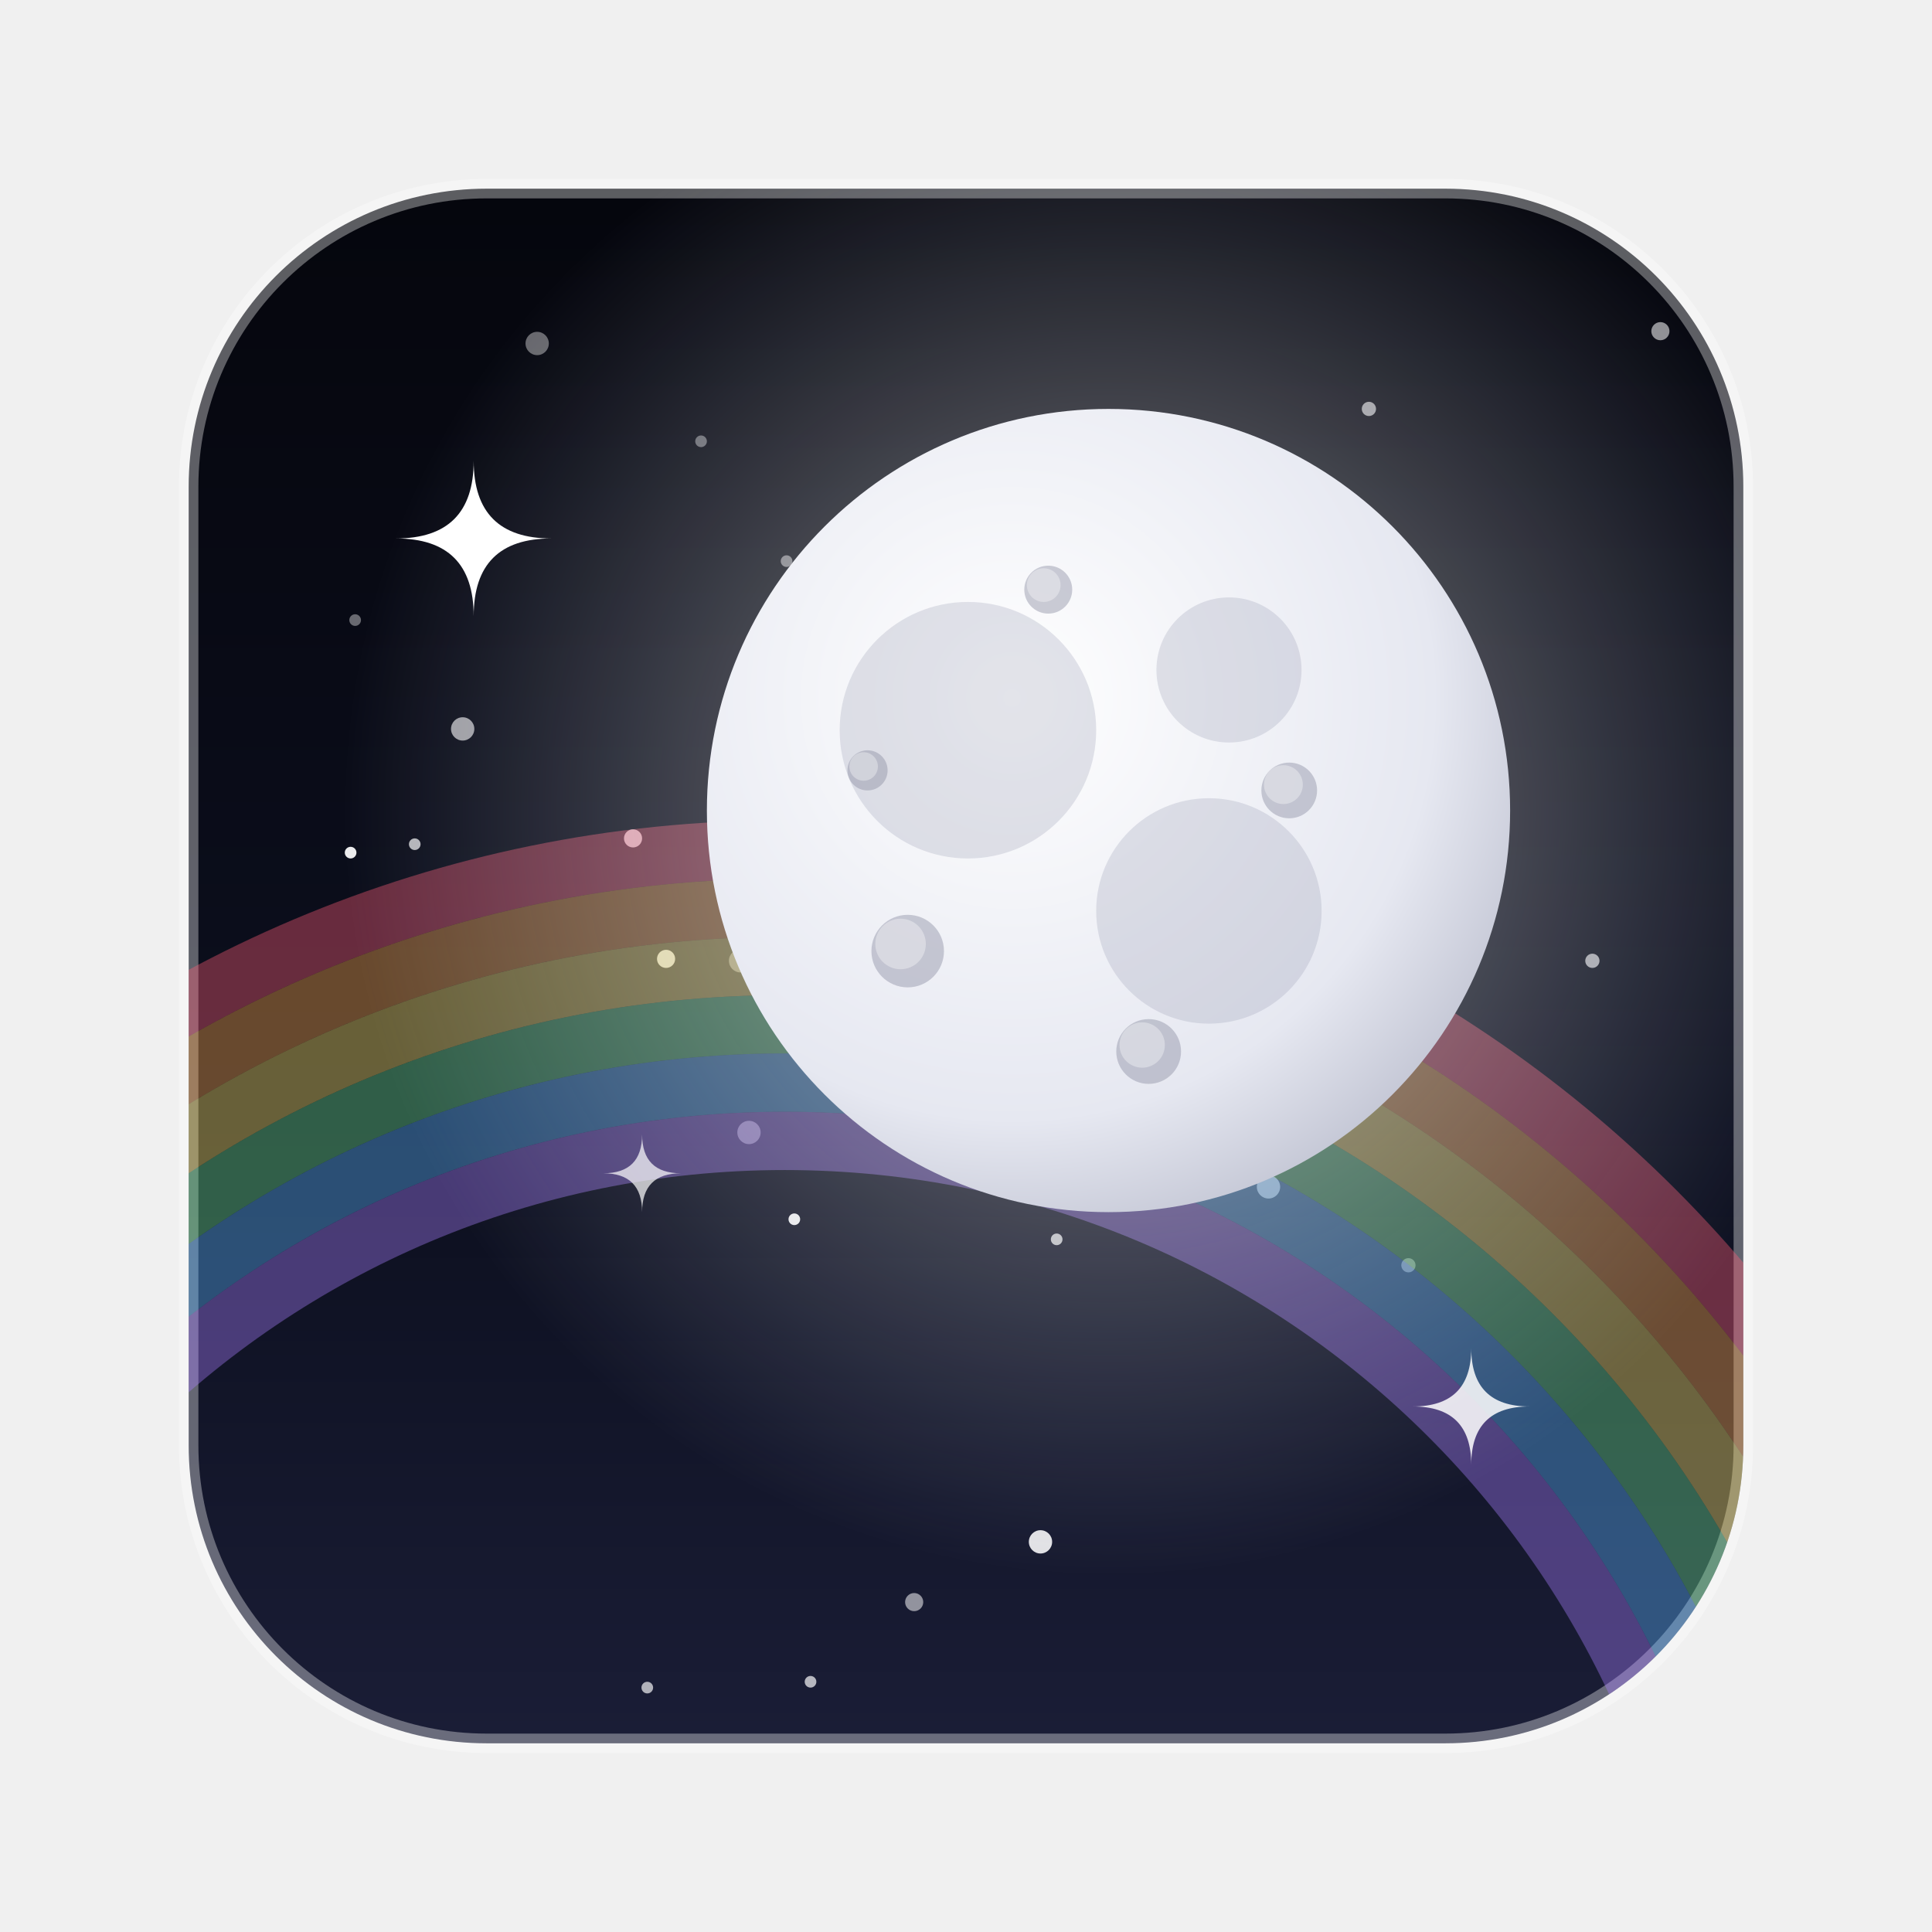
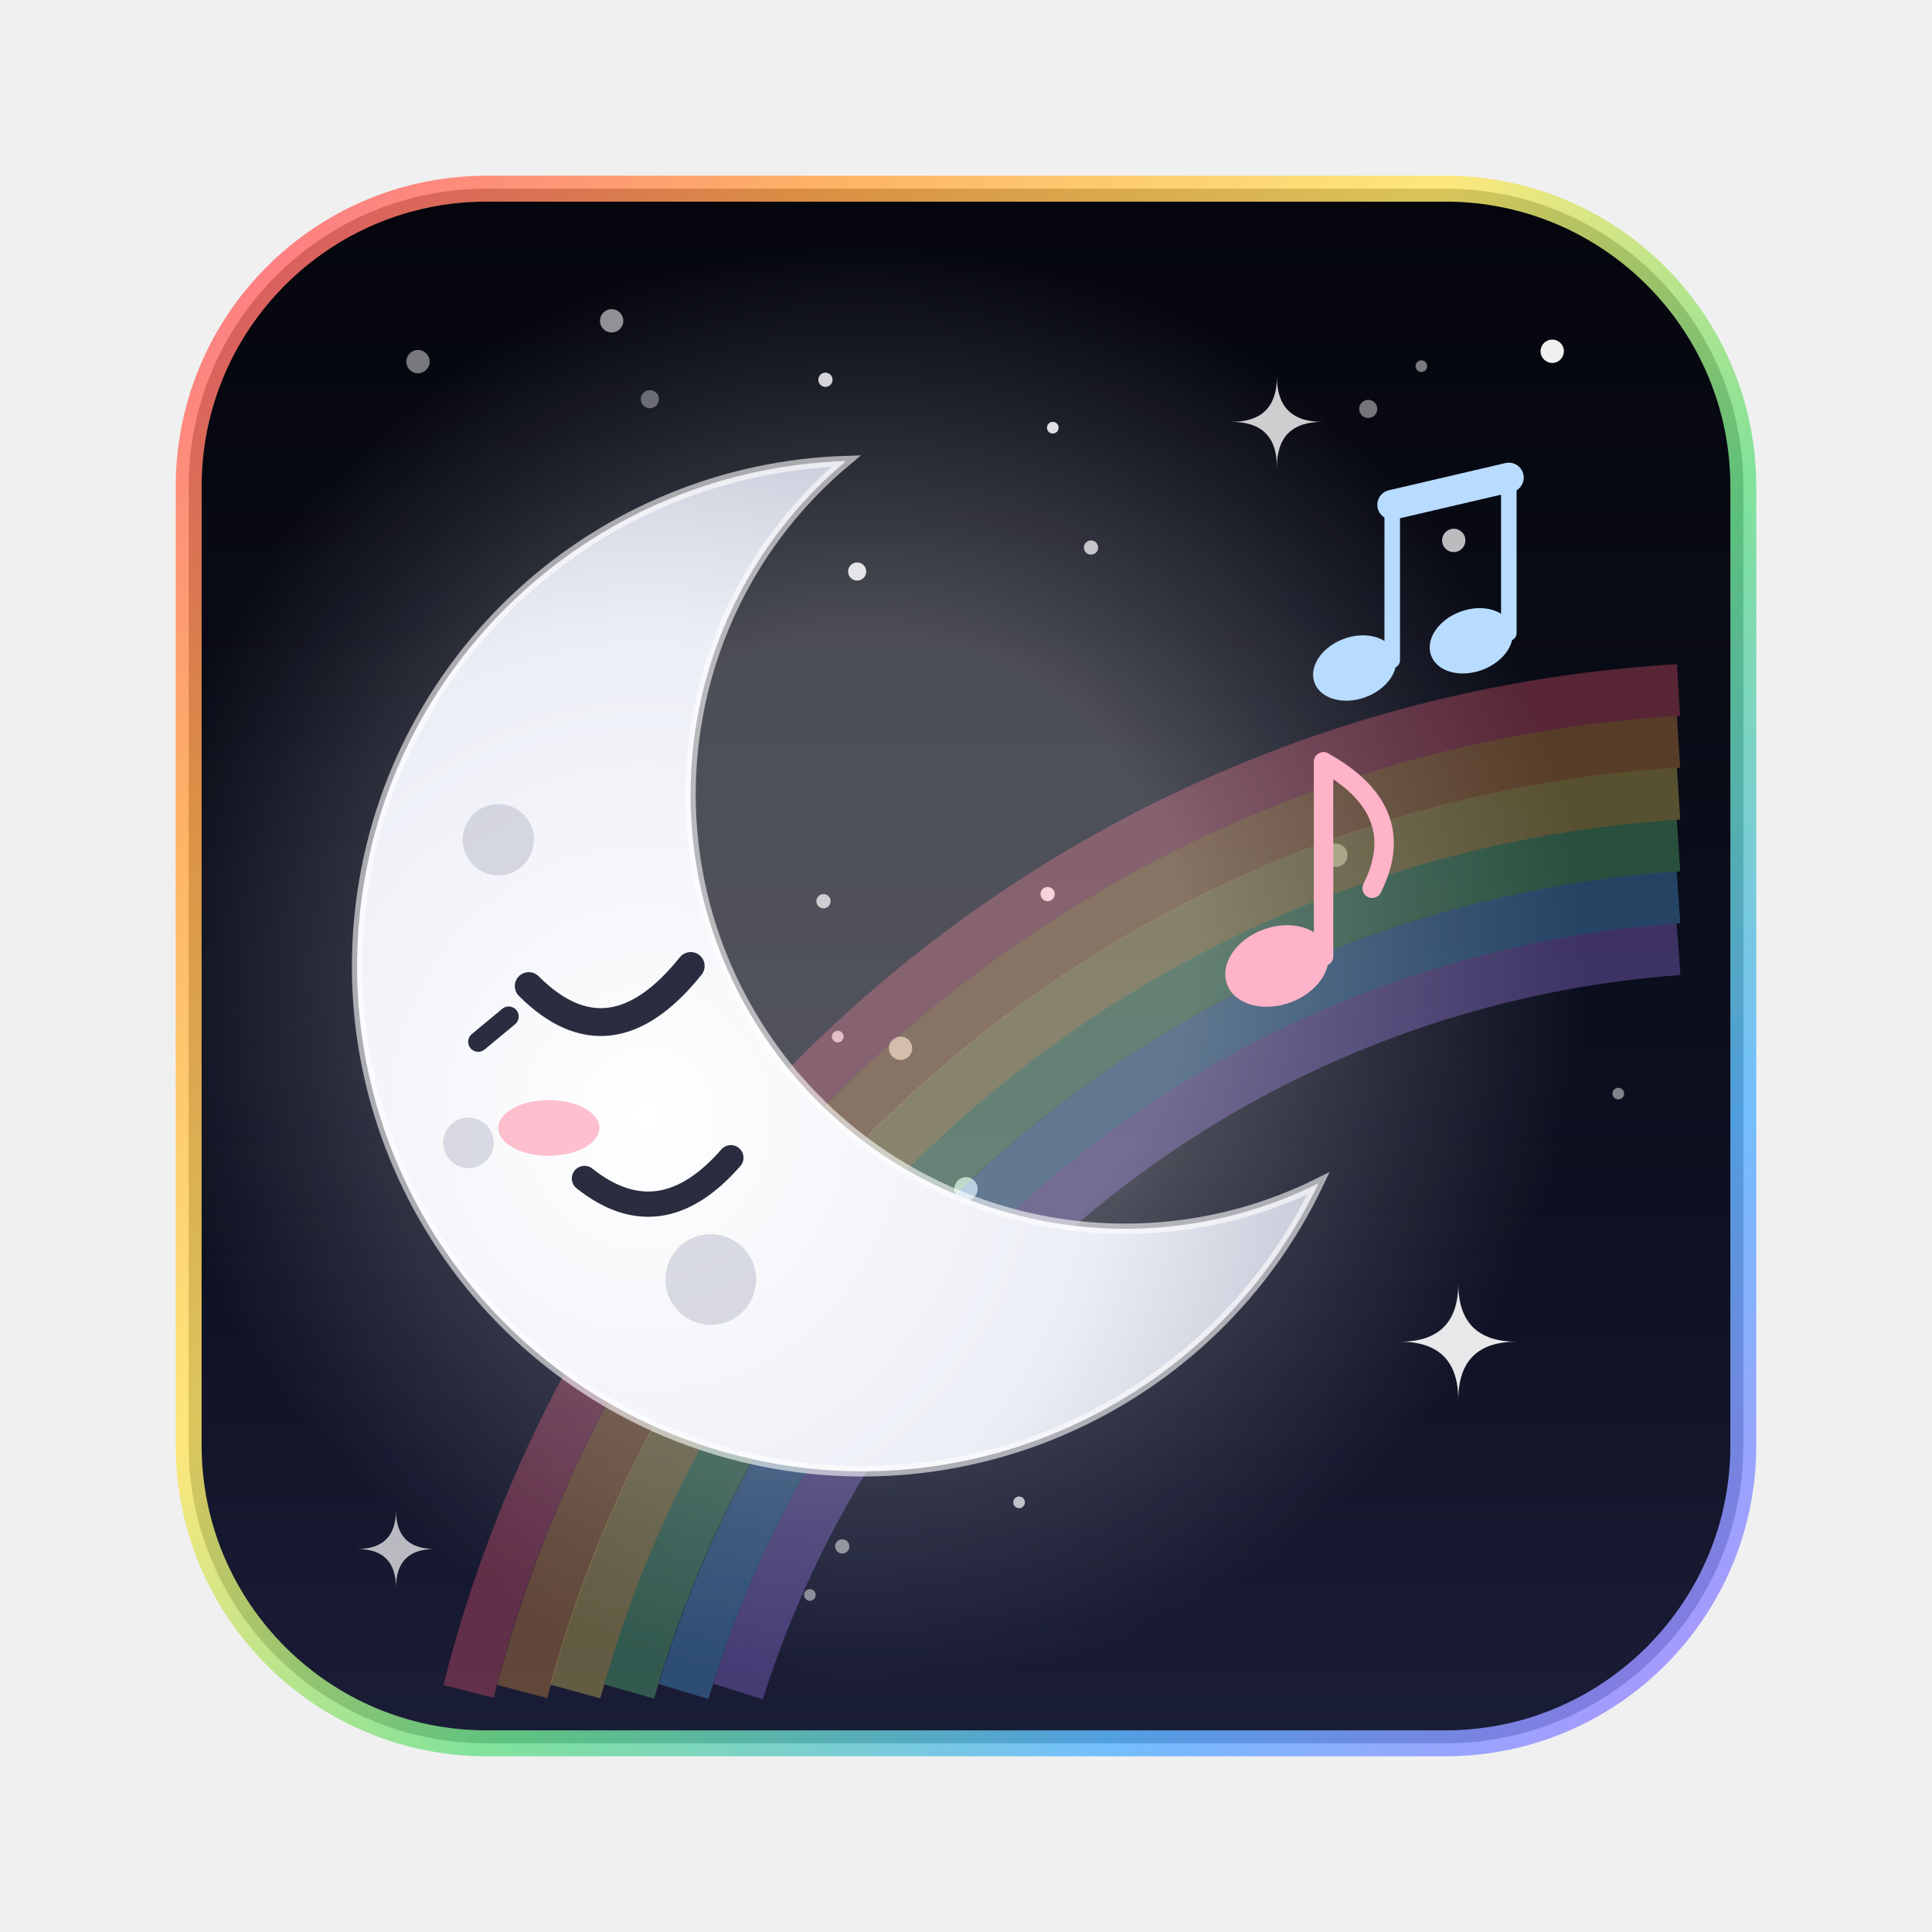
<svg xmlns="http://www.w3.org/2000/svg" width="1024" height="1024" version="1.1" viewBox="0 0 1024 1024">
  <defs>
    <linearGradient id="sky" x1="0" y1="0" x2="0" y2="1">
      <stop offset="0" stop-color="#05060d" />
      <stop offset="0.65" stop-color="#0d1020" />
      <stop offset="1" stop-color="#1a1d36" />
    </linearGradient>
    <radialGradient id="moonBody" cx="0.38" cy="0.36" r="0.75">
      <stop offset="0" stop-color="#ffffff" />
      <stop offset="0.7" stop-color="#e6e8f1" />
      <stop offset="1" stop-color="#b9bccc" />
    </radialGradient>
    <radialGradient id="halo" cx="0.5" cy="0.5" r="0.5">
      <stop offset="0.45" stop-color="#ffffff" stop-opacity="0.28" />
      <stop offset="1" stop-color="#dce4ff" stop-opacity="0" />
    </radialGradient>
    <radialGradient id="nightHalf" cx="0.3" cy="0.3" r="0.9">
      <stop offset="0" stop-color="#2c3150" />
      <stop offset="1" stop-color="#0e101c" />
    </radialGradient>
+     <linearGradient id="rim" x1="0" y1="0" x2="1" y2="1">
+       <stop offset="0" stop-color="#ff5c78" />
+       <stop offset="0.2" stop-color="#ffa84c" />
+       <stop offset="0.4" stop-color="#ffe666" />
+       <stop offset="0.6" stop-color="#6ce08c" />
+       <stop offset="0.8" stop-color="#5cb6ff" />
+       <stop offset="1" stop-color="#a880ff" />
+     </linearGradient>
+     <radialGradient id="crescent" cx="0.3" cy="0.65" r="0.8">
+       <stop offset="0" stop-color="#ffffff" />
+       <stop offset="0.6" stop-color="#eceef6" />
+       <stop offset="1" stop-color="#b9bccc" />
+     </radialGradient>
    <radialGradient id="dayHalf" cx="0.7" cy="0.3" r="0.9">
      <stop offset="0" stop-color="#ffffff" />
      <stop offset="1" stop-color="#c9ccdb" />
    </radialGradient>
  </defs>
  <g transform="translate(100 100) scale(3.4333)">
    <g transform="translate(-8 -8)">
-       <rect x="8.0" y="8.0" width="240.0" height="240.0" rx="46" fill="url(#sky)" stroke="#ffffff" stroke-opacity="0.35" stroke-width="3.0" />
-       <clipPath id="tile">
-         <rect x="8.0" y="8.0" width="240.0" height="240.0" rx="46" />
-       </clipPath>
-       <g clip-path="url(#tile)">
-         <circle cx="87.1" cy="47.0" r="0.9" fill="#ffffff" fill-opacity="0.39" />
-         <circle cx="136.3" cy="96.8" r="0.9" fill="#ffffff" fill-opacity="0.90" />
-         <circle cx="61.8" cy="31.9" r="1.8" fill="#ffffff" fill-opacity="0.39" />
-         <circle cx="33.0" cy="110.5" r="0.9" fill="#ffffff" fill-opacity="0.92" />
-         <circle cx="158.3" cy="147.3" r="0.9" fill="#ffffff" fill-opacity="0.70" />
-         <circle cx="104.0" cy="238.5" r="0.9" fill="#ffffff" fill-opacity="0.68" />
-         <circle cx="42.9" cy="109.2" r="0.9" fill="#ffffff" fill-opacity="0.69" />
-         <circle cx="142.0" cy="170.2" r="0.9" fill="#ffffff" fill-opacity="0.70" />
-         <circle cx="160.2" cy="98.4" r="0.9" fill="#ffffff" fill-opacity="0.69" />
-         <circle cx="155.6" cy="127.2" r="1.8" fill="#ffffff" fill-opacity="0.82" />
-         <circle cx="120.0" cy="226.2" r="1.4" fill="#ffffff" fill-opacity="0.53" />
-         <circle cx="196.3" cy="174.2" r="1.1" fill="#ffffff" fill-opacity="0.40" />
-         <circle cx="81.7" cy="126.9" r="1.4" fill="#ffffff" fill-opacity="0.79" />
-         <circle cx="78.8" cy="239.4" r="0.9" fill="#ffffff" fill-opacity="0.66" />
-         <circle cx="50.3" cy="91.4" r="1.8" fill="#ffffff" fill-opacity="0.60" />
-         <circle cx="235.2" cy="30.0" r="1.4" fill="#ffffff" fill-opacity="0.55" />
-         <circle cx="93.2" cy="127.2" r="1.8" fill="#ffffff" fill-opacity="0.39" />
-         <circle cx="33.7" cy="74.6" r="0.9" fill="#ffffff" fill-opacity="0.39" />
-         <circle cx="174.7" cy="162.1" r="1.8" fill="#ffffff" fill-opacity="0.52" />
-         <circle cx="101.5" cy="167.1" r="0.9" fill="#ffffff" fill-opacity="0.91" />
-         <circle cx="94.5" cy="153.7" r="1.8" fill="#ffffff" fill-opacity="0.39" />
-         <circle cx="190.2" cy="42.0" r="1.1" fill="#ffffff" fill-opacity="0.59" />
-         <circle cx="224.7" cy="127.2" r="1.1" fill="#ffffff" fill-opacity="0.62" />
-         <circle cx="139.5" cy="216.9" r="1.8" fill="#ffffff" fill-opacity="0.87" />
-         <circle cx="76.6" cy="108.3" r="1.4" fill="#ffffff" fill-opacity="0.76" />
-         <circle cx="100.3" cy="65.5" r="0.9" fill="#ffffff" fill-opacity="0.46" />
-         <circle cx="100.0" cy="300.0" r="190.0" fill="none" stroke="#ff5c78" stroke-opacity="0.38" stroke-width="9.0" />
-         <circle cx="100.0" cy="300.0" r="181.0" fill="none" stroke="#ffa84c" stroke-opacity="0.38" stroke-width="9.0" />
-         <circle cx="100.0" cy="300.0" r="172.0" fill="none" stroke="#ffe666" stroke-opacity="0.38" stroke-width="9.0" />
-         <circle cx="100.0" cy="300.0" r="163.0" fill="none" stroke="#6ce08c" stroke-opacity="0.38" stroke-width="9.0" />
-         <circle cx="100.0" cy="300.0" r="154.0" fill="none" stroke="#5cb6ff" stroke-opacity="0.38" stroke-width="9.0" />
-         <circle cx="100.0" cy="300.0" r="145.0" fill="none" stroke="#a880ff" stroke-opacity="0.38" stroke-width="9.0" />
-         <circle cx="150.0" cy="104.0" r="117.8" fill="url(#halo)" />
-         <circle cx="150.0" cy="104.0" r="62.0" fill="url(#moonBody)" />
-         <circle cx="128.3" cy="91.6" r="19.8" fill="#9ca0b4" fill-opacity="0.28" />
-         <circle cx="165.5" cy="119.5" r="17.4" fill="#9ca0b4" fill-opacity="0.28" />
-         <circle cx="168.6" cy="82.3" r="11.2" fill="#9ca0b4" fill-opacity="0.28" />
-         <circle cx="119.0" cy="125.7" r="5.6" fill="#8e92a6" fill-opacity="0.45" />
-         <circle cx="117.9" cy="124.6" r="3.9" fill="#ffffff" fill-opacity="0.35" />
-         <circle cx="177.9" cy="100.9" r="4.3" fill="#8e92a6" fill-opacity="0.45" />
-         <circle cx="177.0" cy="100.0" r="3.0" fill="#ffffff" fill-opacity="0.35" />
-         <circle cx="140.7" cy="69.9" r="3.7" fill="#8e92a6" fill-opacity="0.45" />
-         <circle cx="140.0" cy="69.2" r="2.6" fill="#ffffff" fill-opacity="0.35" />
-         <circle cx="156.2" cy="141.2" r="5.0" fill="#8e92a6" fill-opacity="0.45" />
-         <circle cx="155.2" cy="140.2" r="3.5" fill="#ffffff" fill-opacity="0.35" />
-         <circle cx="112.8" cy="97.8" r="3.1" fill="#8e92a6" fill-opacity="0.45" />
-         <circle cx="112.2" cy="97.2" r="2.2" fill="#ffffff" fill-opacity="0.35" />
-         <path d="M52.0 50.0 Q52.0 62.0 64.0 62.0 Q52.0 62.0 52.0 74.0 Q52.0 62.0 40.0 62.0 Q52.0 62.0 52.0 50.0Z" fill="#ffffff" fill-opacity="1.0" />
-         <path d="M206.0 187.0 Q206.0 196.0 215.0 196.0 Q206.0 196.0 206.0 205.0 Q206.0 196.0 197.0 196.0 Q206.0 196.0 206.0 187.0Z" fill="#ffffff" fill-opacity="0.85" />
-         <path d="M78.0 154.0 Q78.0 160.0 84.0 160.0 Q78.0 160.0 78.0 166.0 Q78.0 160.0 72.0 160.0 Q78.0 160.0 78.0 154.0Z" fill="#ffffff" fill-opacity="0.7" />
+       <rect x="8.0" y="8.0" width="240.0" height="240.0" rx="46" fill="url(#sky)" />
+       <g>
+         <circle cx="117.9" cy="140.7" r="1.8" fill="#ffffff" fill-opacity="0.62" />
+         <circle cx="203.3" cy="62.3" r="1.8" fill="#ffffff" fill-opacity="0.73" />
+         <circle cx="190.1" cy="42.0" r="1.4" fill="#ffffff" fill-opacity="0.44" />
+         <circle cx="136.2" cy="210.8" r="0.9" fill="#ffffff" fill-opacity="0.71" />
+         <circle cx="106.0" cy="118.0" r="1.1" fill="#ffffff" fill-opacity="0.72" />
+         <circle cx="198.3" cy="35.4" r="0.9" fill="#ffffff" fill-opacity="0.46" />
+         <circle cx="73.3" cy="28.4" r="1.8" fill="#ffffff" fill-opacity="0.55" />
+         <circle cx="147.3" cy="63.4" r="1.1" fill="#ffffff" fill-opacity="0.73" />
+         <circle cx="128.0" cy="162.4" r="1.8" fill="#ffffff" fill-opacity="0.74" />
+         <circle cx="108.2" cy="138.9" r="0.9" fill="#ffffff" fill-opacity="0.77" />
+         <circle cx="88.8" cy="70.7" r="1.4" fill="#ffffff" fill-opacity="0.37" />
+         <circle cx="141.4" cy="44.9" r="0.9" fill="#ffffff" fill-opacity="0.86" />
+         <circle cx="103.9" cy="225.1" r="0.9" fill="#ffffff" fill-opacity="0.48" />
+         <circle cx="218.5" cy="33.1" r="1.8" fill="#ffffff" fill-opacity="0.94" />
+         <circle cx="106.3" cy="37.5" r="1.1" fill="#ffffff" fill-opacity="0.82" />
+         <circle cx="79.2" cy="40.5" r="1.4" fill="#ffffff" fill-opacity="0.36" />
+         <circle cx="108.9" cy="217.6" r="1.1" fill="#ffffff" fill-opacity="0.50" />
+         <circle cx="43.4" cy="34.7" r="1.8" fill="#ffffff" fill-opacity="0.46" />
+         <circle cx="140.6" cy="116.9" r="1.1" fill="#ffffff" fill-opacity="0.94" />
+         <circle cx="185.1" cy="110.9" r="1.8" fill="#ffffff" fill-opacity="0.42" />
+         <circle cx="111.2" cy="67.1" r="1.4" fill="#ffffff" fill-opacity="0.87" />
+         <circle cx="228.7" cy="147.7" r="0.9" fill="#ffffff" fill-opacity="0.48" />
+         <circle cx="105.6" cy="203.1" r="0.9" fill="#ffffff" fill-opacity="0.38" />
+         <circle cx="53.0" cy="115.6" r="0.9" fill="#ffffff" fill-opacity="0.81" />
+         <path d="M51.2 240.0 A205.0 205.0 0 0 1 238.0 85.4" fill="none" stroke="#ff5c78" stroke-opacity="0.32" stroke-width="8.0" />
+         <path d="M59.5 240.0 A197.0 197.0 0 0 1 238.0 93.4" fill="none" stroke="#ffa84c" stroke-opacity="0.32" stroke-width="8.0" />
+         <path d="M67.7 240.0 A189.0 189.0 0 0 1 238.0 101.4" fill="none" stroke="#ffe666" stroke-opacity="0.32" stroke-width="8.0" />
+         <path d="M76.0 240.0 A181.0 181.0 0 0 1 238.0 109.4" fill="none" stroke="#6ce08c" stroke-opacity="0.32" stroke-width="8.0" />
+         <path d="M84.4 240.0 A173.0 173.0 0 0 1 238.0 117.4" fill="none" stroke="#5cb6ff" stroke-opacity="0.32" stroke-width="8.0" />
+         <path d="M92.8 240.0 A165.0 165.0 0 0 1 238.0 125.4" fill="none" stroke="#a880ff" stroke-opacity="0.32" stroke-width="8.0" />
+         <circle cx="112.0" cy="128.0" r="113.1" fill="url(#halo)" />
+         <path d="M109.51 50.04 A78.0 78.0 0 1 0 182.42 161.55 A67.08 67.08 0 0 1 109.51 50.04Z" fill="url(#crescent)" stroke="#ffffff" stroke-opacity="0.6" stroke-width="1.6" />
+         <circle cx="55.8" cy="108.5" r="5.5" fill="#9a9eb4" fill-opacity="0.35" />
+         <circle cx="88.6" cy="176.4" r="7.0" fill="#9a9eb4" fill-opacity="0.35" />
+         <circle cx="51.2" cy="155.3" r="3.9" fill="#9a9eb4" fill-opacity="0.35" />
+         <path d="M60.5 131.1 Q73.0 143.6 85.5 128.0" fill="none" stroke="#2a2d40" stroke-width="4.3" stroke-linecap="round" />
+         <path d="M57.4 135.8 l-4.7 3.9" stroke="#2a2d40" stroke-width="3.1" stroke-linecap="round" />
+         <path d="M69.1 160.8 Q80.8 170.1 91.7 157.6" fill="none" stroke="#2a2d40" stroke-width="3.9" stroke-linecap="round" />
+         <ellipse cx="63.6" cy="153.0" rx="7.8" ry="4.3" fill="#ff96af" fill-opacity="0.6" />
+         <ellipse cx="176.0" cy="128.0" rx="8.2" ry="6.0" transform="rotate(-20 176.0 128.0)" fill="#ffb3c8" />
+         <path d="M183.2 126.5 V96.5" stroke="#ffb3c8" stroke-width="3.0" stroke-linecap="round" />
+         <path d="M183.2 96.5 q13.5 7.5 7.5 19.5" fill="none" stroke="#ffb3c8" stroke-width="3.0" stroke-linecap="round" />
+         <ellipse cx="188.0" cy="82.0" rx="6.6" ry="4.8" transform="rotate(-20 188.0 82.0)" fill="#b8dcff" />
+         <path d="M193.8 80.8 V56.8" stroke="#b8dcff" stroke-width="2.4" stroke-linecap="round" />
+         <ellipse cx="206.0" cy="77.8" rx="6.6" ry="4.8" transform="rotate(-20 206.0 77.8)" fill="#b8dcff" />
+         <path d="M211.8 76.6 V52.6" stroke="#b8dcff" stroke-width="2.4" stroke-linecap="round" />
+         <path d="M193.8 56.8 L211.8 52.6" stroke="#b8dcff" stroke-width="4.6" stroke-linecap="round" />
+         <path d="M204.0 177.0 Q204.0 186.0 213.0 186.0 Q204.0 186.0 204.0 195.0 Q204.0 186.0 195.0 186.0 Q204.0 186.0 204.0 177.0Z" fill="#ffffff" fill-opacity="0.9" />
+         <path d="M176.0 37.0 Q176.0 44.0 183.0 44.0 Q176.0 44.0 176.0 51.0 Q176.0 44.0 169.0 44.0 Q176.0 44.0 176.0 37.0Z" fill="#ffffff" fill-opacity="0.8" />
+         <path d="M40.0 212.0 Q40.0 218.0 46.0 218.0 Q40.0 218.0 40.0 224.0 Q40.0 218.0 34.0 218.0 Q40.0 218.0 40.0 212.0Z" fill="#ffffff" fill-opacity="0.7" />
      </g>
+       <rect x="8.0" y="8.0" width="240.0" height="240.0" rx="46" fill="none" stroke="url(#rim)" stroke-opacity="0.85" stroke-width="4.0" />
    </g>
  </g>
</svg>
